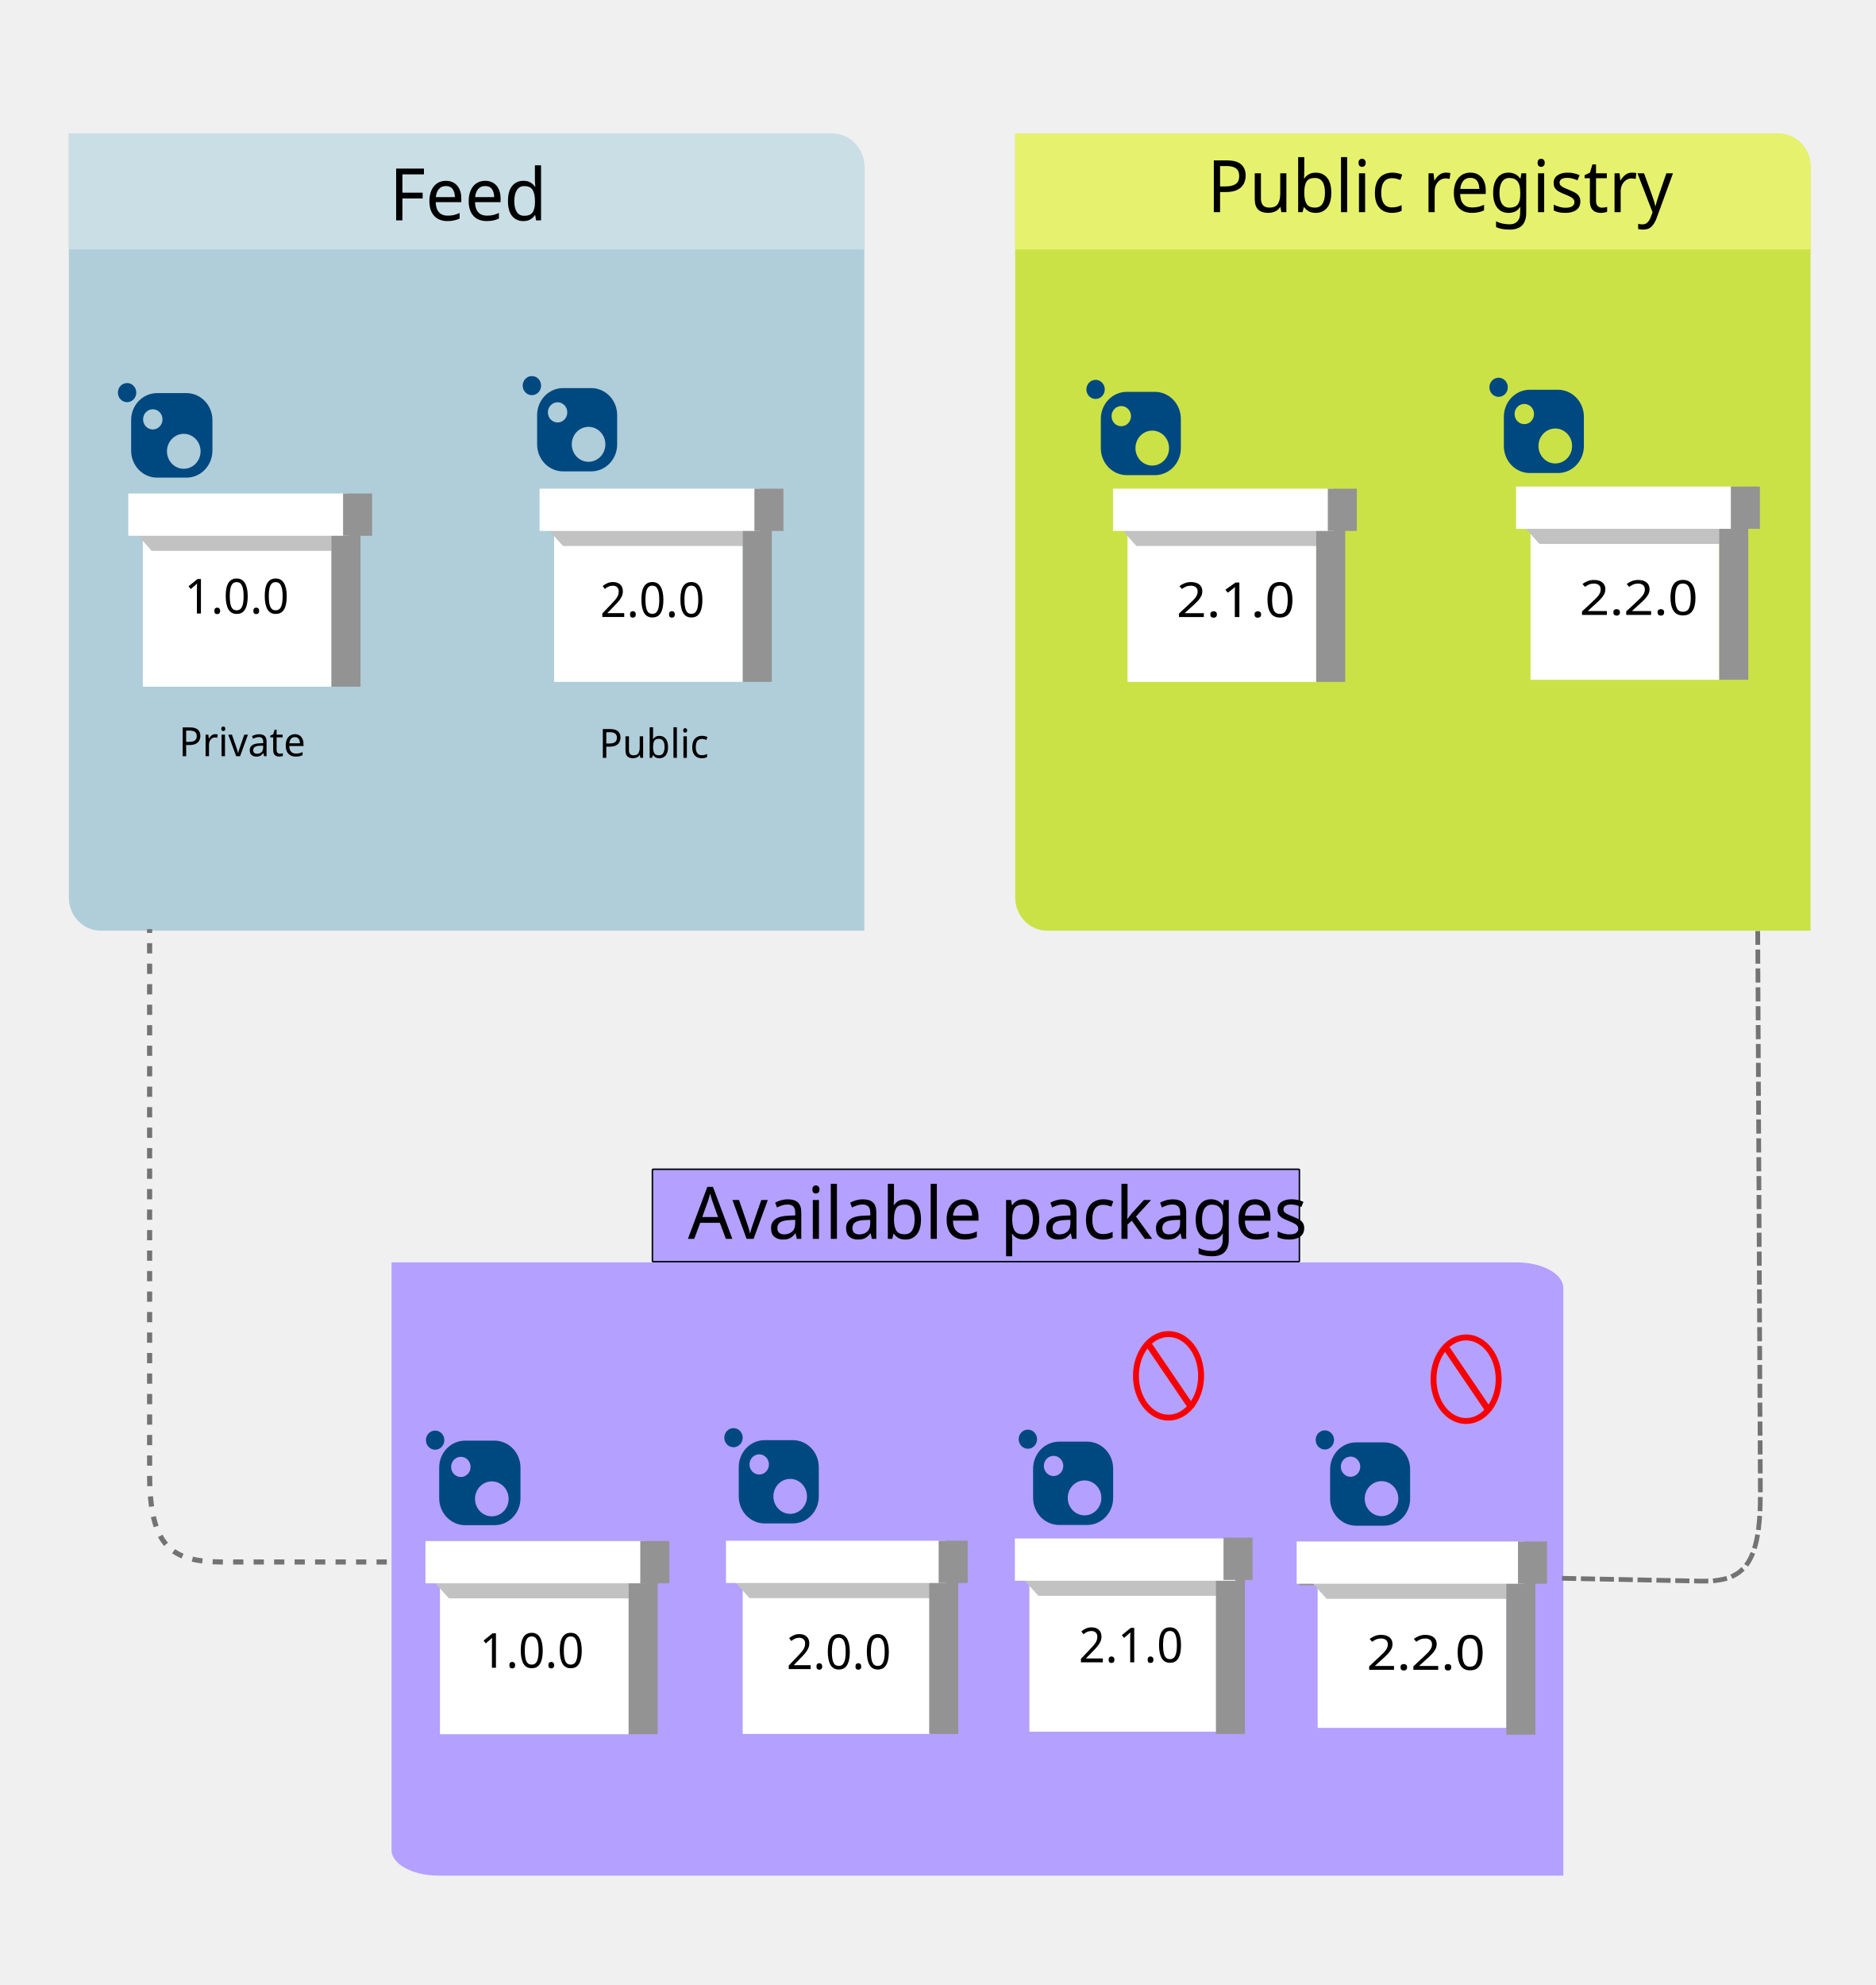
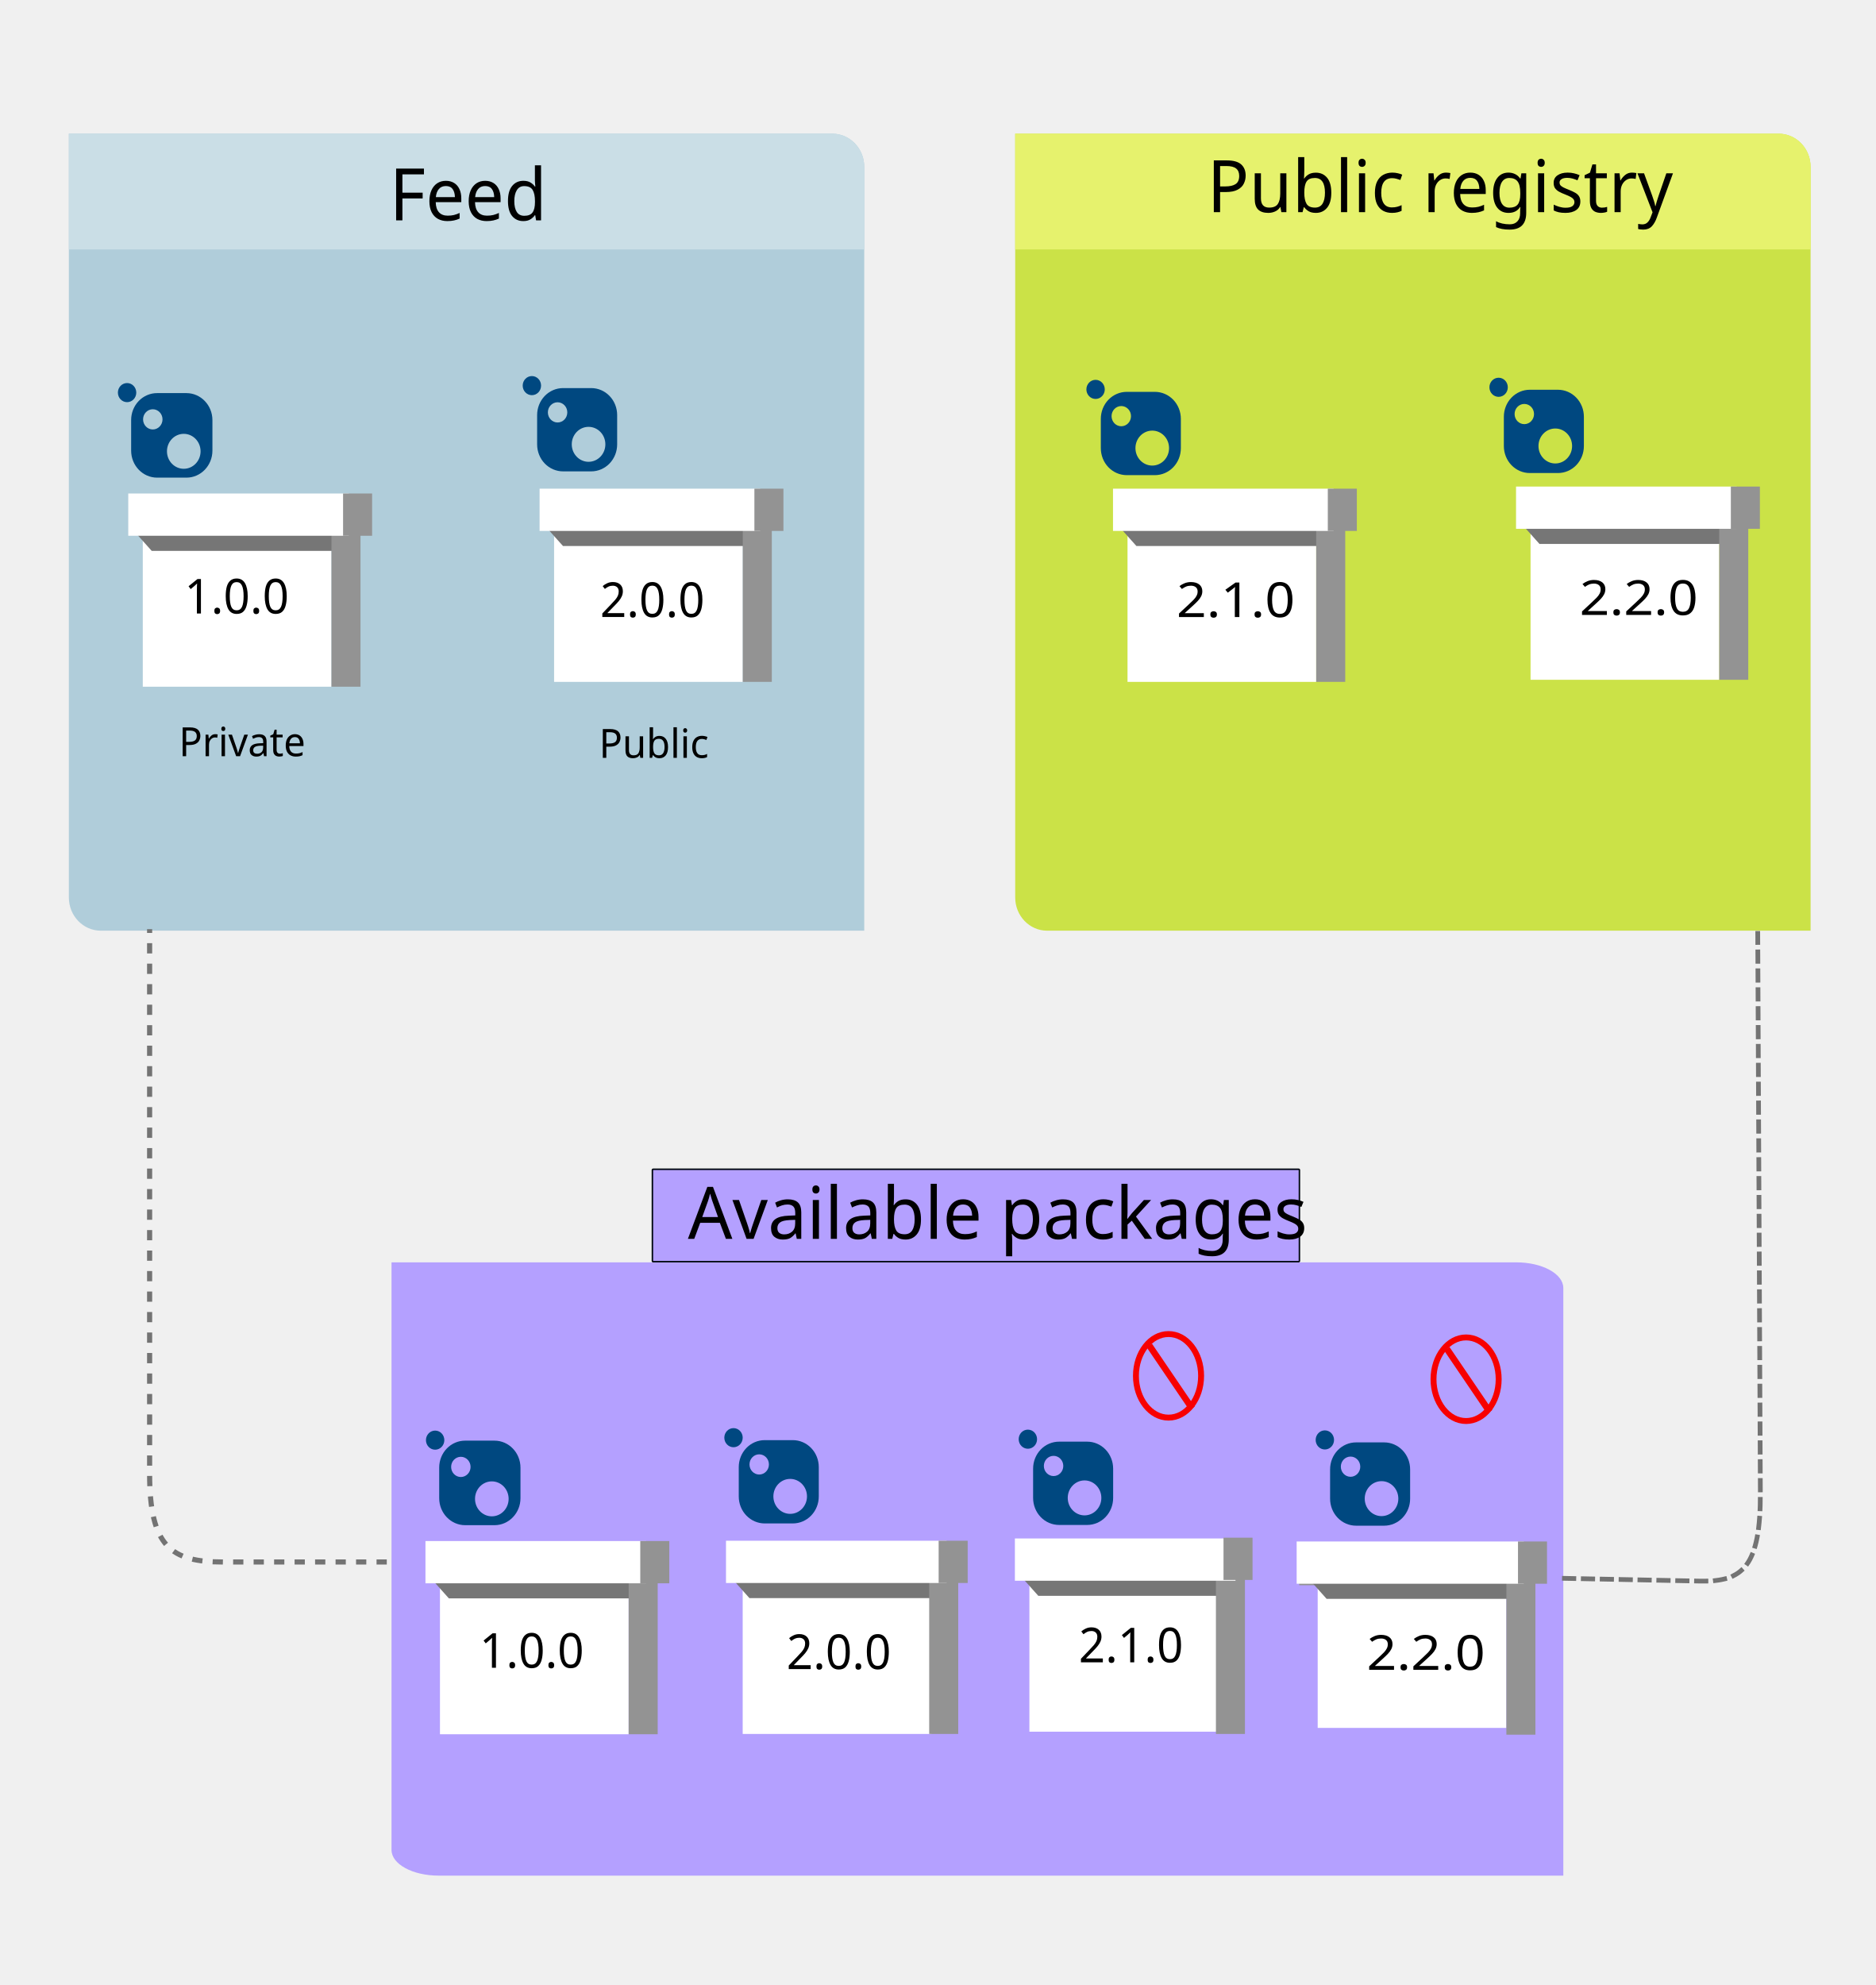
<svg xmlns="http://www.w3.org/2000/svg" xmlns:ns1="http://www.openswatchbook.org/uri/2009/osb" xmlns:xlink="http://www.w3.org/1999/xlink" viewBox="0 0 463 490" version="1.1" id="svg5370" width="463" height="490">
  <defs id="defs5374">
    <linearGradient id="linearGradient13520" ns1:paint="solid">
      <stop style="stop-color:#f80000;stop-opacity:1;" offset="0" id="stop13518" />
    </linearGradient>
    <marker style="overflow:visible" id="marker7231" refX="0" refY="0" orient="auto">
      <path transform="matrix(-0.8,0,0,-0.8,-10,0)" style="fill:#000000;fill-opacity:1;fill-rule:evenodd;stroke:#000000;stroke-width:1pt;stroke-opacity:1" d="M 0,0 5,-5 -12.5,0 5,5 Z" id="path7229" />
    </marker>
    <marker style="overflow:visible" id="marker7013" refX="0" refY="0" orient="auto">
      <path transform="matrix(0.4,0,0,0.4,2.96,0.4)" style="fill:#000000;fill-opacity:1;fill-rule:evenodd;stroke:#000000;stroke-width:1pt;stroke-opacity:1" d="m -2.5,-1 c 0,2.76 -2.24,5 -5,5 -2.76,0 -5,-2.24 -5,-5 0,-2.76 2.24,-5 5,-5 2.76,0 5,2.24 5,5 z" id="path7011" />
    </marker>
    <marker style="overflow:visible" id="DotS" refX="0" refY="0" orient="auto">
      <path transform="matrix(0.2,0,0,0.2,1.48,0.2)" style="fill:#000000;fill-opacity:1;fill-rule:evenodd;stroke:#000000;stroke-width:1pt;stroke-opacity:1" d="m -2.5,-1 c 0,2.76 -2.24,5 -5,5 -2.76,0 -5,-2.24 -5,-5 0,-2.76 2.24,-5 5,-5 2.76,0 5,2.24 5,5 z" id="path6500" />
    </marker>
    <marker style="overflow:visible" id="DotM-6" refX="0" refY="0" orient="auto">
      <path transform="matrix(0.4,0,0,0.4,2.96,0.4)" style="fill:#000000;fill-opacity:1;fill-rule:evenodd;stroke:#000000;stroke-width:1pt;stroke-opacity:1" d="m -2.5,-1 c 0,2.76 -2.24,5 -5,5 -2.76,0 -5,-2.24 -5,-5 0,-2.76 2.24,-5 5,-5 2.76,0 5,2.24 5,5 z" id="path6497-2" />
    </marker>
    <marker style="overflow:visible" id="Arrow1Lend-1" refX="0" refY="0" orient="auto">
      <path transform="matrix(-0.8,0,0,-0.8,-10,0)" style="fill:#000000;fill-opacity:1;fill-rule:evenodd;stroke:#000000;stroke-width:1pt;stroke-opacity:1" d="M 0,0 5,-5 -12.5,0 5,5 Z" id="path6436-7" />
    </marker>
    <linearGradient xlink:href="#linearGradient13520" id="linearGradient13522" x1="552.946" y1="396.939" x2="575.393" y2="396.939" gradientUnits="userSpaceOnUse" gradientTransform="matrix(0.7166667,0,0,0.745234,-42.37204,44.65195)" />
    <linearGradient xlink:href="#linearGradient13520" id="linearGradient13672" gradientUnits="userSpaceOnUse" x1="552.946" y1="396.939" x2="575.393" y2="396.939" gradientTransform="matrix(0.7166667,0,0,0.745234,-115.8363,43.81555)" />
  </defs>
  <path d="M 250.633,33 H 439.117 A 7.883,8.198 0 0 1 447,41.198 V 229.742 H 258.517 a 7.883,8.198 0 0 1 -7.883,-8.198 z" fill="#cbe247" id="path4566" style="stroke-width:0.731" />
  <path d="m 17,33 h 188.483 a 7.883,8.198 0 0 1 7.883,8.198 V 229.742 H 24.883 A 7.883,8.198 0 0 1 17,221.544 Z" fill="#b0cdda" id="path4568" style="stroke-width:0.731" />
  <path d="M 213.367,61.567 V 41.198 A 7.883,8.198 0 0 0 205.483,33 H 17 v 28.567 z" fill="#cadee6" id="path4570" style="stroke-width:0.731" />
  <path d="M 447,61.567 V 41.198 A 7.883,8.198 0 0 0 439.117,33 H 250.633 v 28.567 z" fill="#e6f26d" id="path4572" style="stroke-width:0.731" />
  <text font-size="24" font-family="SegoeUI, Segoe UI" id="text4580" style="font-style:normal;font-variant:normal;font-weight:normal;font-stretch:normal;font-size:17.54px;font-family:SegoeUI, 'Segoe UI';-inkscape-font-specification:'SegoeUI, Segoe UI, Normal';font-variant-ligatures:normal;font-variant-caps:normal;font-variant-numeric:normal;font-variant-east-asian:normal;stroke-width:0.731" x="303.877" y="51.362" transform="scale(0.9806461,1.019736)">
    <tspan id="tspan5482" x="303.877" y="51.362" style="stroke-width:0.731">Public registry</tspan>
  </text>
  <path d="M 96.661,311.612 H 374.338 a 11.614,6.332 0 0 1 11.614,6.332 V 463 H 108.275 a 11.614,6.332 0 0 1 -11.614,-6.332 z" fill="#b4a0ff" id="path4600" style="stroke-width:0.78" />
  <path d="m 188.796,355.501 a 6.401,6.656 0 0 0 -6.413,6.674 v 7.212 a 6.401,6.656 0 0 0 6.413,6.674 h 6.932 a 6.402,6.657 0 0 0 6.414,-6.674 v -7.212 a 6.402,6.657 0 0 0 -6.414,-6.674 z m -1.362,3.503 a 2.399,2.494 0 0 1 0,4.988 v 0 a 2.399,2.494 0 0 1 0,-4.988 z m 7.645,6.066 a 4.149,4.314 0 1 1 -4.147,4.314 4.148,4.313 0 0 1 4.147,-4.314 z M 181.088,352.534 a 2.269,2.359 0 1 1 -2.268,2.359 2.268,2.359 0 0 1 2.268,-2.359 z" fill="#004880" id="path4820" style="stroke-width:0.731" />
  <rect x="187.567" y="179.066" width="0" height="0" fill="#447995" id="rect4872" style="stroke-width:0.731" />
  <path d="m 261.468,355.875 a 6.401,6.656 0 0 0 -6.413,6.674 v 7.212 a 6.401,6.656 0 0 0 6.413,6.674 h 6.932 a 6.402,6.657 0 0 0 6.414,-6.674 v -7.212 a 6.402,6.657 0 0 0 -6.414,-6.674 z m -1.362,3.503 a 2.399,2.494 0 0 1 0,4.988 v 0 a 2.399,2.494 0 0 1 0,-4.988 z m 7.645,6.066 a 4.149,4.314 0 1 1 -4.147,4.314 4.148,4.313 0 0 1 4.147,-4.314 z M 253.76,352.908 a 2.269,2.359 0 1 1 -2.268,2.359 2.268,2.359 0 0 1 2.268,-2.359 z" fill="#004880" id="path5178" style="stroke-width:0.731" />
  <rect x="183.356" y="386.294" width="46.583" height="41.733" fill="#ffffff" id="rect4584-5" style="stroke-width:0.731" />
-   <polygon points="123,130 54.499,130 60.069,136 123,136 " fill="#c2c2c2" id="polygon4586-2" transform="matrix(0.7166667,0,0,0.745234,141.9698,293.1393)" />
+   <polygon points="123,130 54.499,130 60.069,136 123,136 " fill="#767676" id="polygon4586-2" transform="matrix(0.7166667,0,0,0.745234,141.9698,293.1393)" />
  <rect x="229.403" y="386.294" width="7.167" height="41.733" fill="#939393" id="rect4588-9" style="stroke-width:0.731" />
  <rect x="179.236" y="380.332" width="54.467" height="10.433" fill="#ffffff" id="rect4590-5" style="stroke-width:0.731" />
  <rect x="231.734" y="380.332" width="7.167" height="10.433" fill="#939393" id="rect4592-7" style="stroke-width:0.731" />
  <rect x="254.139" y="385.736" width="46.583" height="41.733" fill="#ffffff" id="rect4584-5-8" style="stroke-width:0.731" />
-   <polygon points="123,130 54.499,130 60.069,136 123,136 " fill="#c2c2c2" id="polygon4586-2-8" transform="matrix(0.7166667,0,0,0.745234,213.2891,292.5817)" />
+   <polygon points="123,130 54.499,130 60.069,136 123,136 " fill="#767676" id="polygon4586-2-8" transform="matrix(0.7166667,0,0,0.745234,213.2891,292.5817)" />
  <rect x="300.186" y="388.524" width="7.167" height="39.503" fill="#939393" id="rect4588-9-4" style="stroke-width:0.711" />
  <rect x="250.556" y="379.774" width="54.467" height="10.433" fill="#ffffff" id="rect4590-5-7" style="stroke-width:0.731" />
  <rect x="320.749" y="380.889" width="7.167" height="10.433" fill="#939393" id="rect4592-7-7" style="stroke-width:0.731" />
  <text font-size="16px" font-family="SegoeUI, 'Segoe UI'" id="text5176" x="271.566" y="402.406" style="font-style:normal;font-variant:normal;font-weight:normal;font-stretch:normal;font-size:11.693px;font-family:SegoeUI, 'Segoe UI';-inkscape-font-specification:'SegoeUI, Segoe UI, Normal';font-variant-ligatures:normal;font-variant-caps:normal;font-variant-numeric:normal;font-variant-east-asian:normal;stroke-width:0.731" transform="scale(0.9806461,1.019736)">
    <tspan id="tspan13394" x="271.566" y="402.406" style="stroke-width:0.731">2.1.0</tspan>
  </text>
  <text font-size="16px" font-family="SegoeUI, 'Segoe UI'" id="text4644" x="198.006" y="404.041" style="font-style:normal;font-variant:normal;font-weight:normal;font-stretch:normal;font-size:11.693px;font-family:SegoeUI, 'Segoe UI';-inkscape-font-specification:'SegoeUI, Segoe UI, Normal';font-variant-ligatures:normal;font-variant-caps:normal;font-variant-numeric:normal;font-variant-east-asian:normal;stroke-width:0.731" transform="scale(0.9806461,1.019736)">
    <tspan id="tspan13392" x="198.006" y="404.041" style="stroke-width:0.731">2.0.0</tspan>
  </text>
  <path d="m 108.43,362.27 v 7.553 a 6.414,6.67 0 0 0 6.414,6.67 h 7.238 a 6.414,6.67 0 0 0 6.414,-6.67 v -7.523 a 6.418,6.674 0 0 0 -6.418,-6.674 h -7.235 a 6.391,6.645 0 0 0 -6.414,6.644 z m 5.345,-2.657 a 2.399,2.494 0 0 1 0,4.989 v 0 a 2.399,2.494 0 0 1 0,-4.989 z m 7.645,6.067 a 4.149,4.314 0 1 1 -4.147,4.314 4.148,4.313 0 0 1 4.147,-4.314 z m -13.993,-12.538 a 2.269,2.359 0 1 1 -2.268,2.359 2.268,2.358 0 0 1 2.268,-2.359 z" fill="#004880" id="path4598" style="stroke-width:0.731" />
  <rect x="108.62" y="386.369" width="46.583" height="41.733" fill="#ffffff" id="rect4584" style="stroke-width:0.731" />
-   <polygon points="60.069,136 123,136 123,130 54.499,130 " fill="#c2c2c2" id="polygon4586" transform="matrix(0.7166667,0,0,0.745234,67.77036,293.2147)" />
+   <polygon points="60.069,136 123,136 123,130 54.499,130 " fill="#767676" id="polygon4586" transform="matrix(0.7166667,0,0,0.745234,67.77036,293.2147)" />
  <rect x="155.204" y="386.369" width="7.167" height="41.733" fill="#939393" id="rect4588" style="stroke-width:0.731" />
  <rect x="105.037" y="380.407" width="54.467" height="10.433" fill="#ffffff" id="rect4590" style="stroke-width:0.731" />
  <rect x="158.07" y="380.407" width="7.167" height="10.433" fill="#939393" id="rect4592" style="stroke-width:0.731" />
  <text font-size="16px" font-family="SegoeUI, 'Segoe UI'" id="text4596" x="120.704" y="403.728" style="font-style:normal;font-variant:normal;font-weight:normal;font-stretch:normal;font-size:11.693px;font-family:SegoeUI, 'Segoe UI';-inkscape-font-specification:'SegoeUI, Segoe UI, Normal';font-variant-ligatures:normal;font-variant-caps:normal;font-variant-numeric:normal;font-variant-east-asian:normal;stroke-width:0.731" transform="scale(0.9806461,1.019736)">
    <tspan id="tspan13390" x="120.704" y="403.728" style="stroke-width:0.731">1.0.0</tspan>
  </text>
  <path d="m 139.019,95.799 a 6.401,6.656 0 0 0 -6.413,6.674 v 7.212 a 6.401,6.656 0 0 0 6.413,6.674 h 6.932 a 6.402,6.657 0 0 0 6.414,-6.674 v -7.212 a 6.402,6.657 0 0 0 -6.414,-6.674 z m -1.362,3.503 a 2.399,2.494 0 0 1 0,4.988 v 0 a 2.399,2.494 0 0 1 0,-4.988 z m 7.645,6.066 a 4.149,4.314 0 1 1 -4.147,4.314 4.148,4.313 0 0 1 4.147,-4.314 z M 131.311,92.832 a 2.269,2.359 0 1 1 -2.268,2.359 2.268,2.359 0 0 1 2.268,-2.359 z" fill="#004880" id="path4820-0" style="stroke-width:0.731" />
  <path d="m 278.184,96.73 a 6.401,6.656 0 0 0 -6.413,6.674 v 7.212 a 6.401,6.656 0 0 0 6.413,6.674 h 6.932 a 6.402,6.657 0 0 0 6.414,-6.674 v -7.212 a 6.402,6.657 0 0 0 -6.414,-6.674 z m -1.362,3.503 a 2.399,2.494 0 0 1 0,4.988 v 0 a 2.399,2.494 0 0 1 0,-4.988 z m 7.645,6.066 a 4.149,4.314 0 1 1 -4.147,4.314 4.148,4.313 0 0 1 4.147,-4.314 z M 270.476,93.763 a 2.269,2.359 0 1 1 -2.268,2.359 2.268,2.359 0 0 1 2.268,-2.359 z" fill="#004880" id="path5178-0" style="stroke-width:0.731" />
  <rect x="136.796" y="126.591" width="46.583" height="41.733" fill="#ffffff" id="rect4584-5-2" style="stroke-width:0.731" />
-   <polygon points="123,130 54.499,130 60.069,136 123,136 " fill="#c2c2c2" id="polygon4586-2-1" transform="matrix(0.7166667,0,0,0.745234,95.94641,33.43704)" />
+   <polygon points="123,130 54.499,130 60.069,136 123,136 " fill="#767676" id="polygon4586-2-1" transform="matrix(0.7166667,0,0,0.745234,95.94641,33.43704)" />
  <rect x="183.38" y="126.591" width="7.167" height="41.733" fill="#939393" id="rect4588-9-3" style="stroke-width:0.731" />
  <rect x="133.213" y="120.629" width="54.467" height="10.433" fill="#ffffff" id="rect4590-5-9" style="stroke-width:0.731" />
  <rect x="186.246" y="120.629" width="7.167" height="10.433" fill="#939393" id="rect4592-7-1" style="stroke-width:0.731" />
  <rect x="278.363" y="126.591" width="46.583" height="41.733" fill="#ffffff" id="rect4584-5-8-7" style="stroke-width:0.731" />
-   <polygon points="60.069,136 123,136 123,130 54.499,130 " fill="#c2c2c2" id="polygon4586-2-8-1" transform="matrix(0.7166667,0,0,0.745234,237.5125,33.43705)" />
+   <polygon points="60.069,136 123,136 123,130 54.499,130 " fill="#767676" id="polygon4586-2-8-1" transform="matrix(0.7166667,0,0,0.745234,237.5125,33.43705)" />
  <rect x="324.946" y="126.591" width="7.167" height="41.733" fill="#939393" id="rect4588-9-4-5" style="stroke-width:0.731" />
  <rect x="274.779" y="120.629" width="54.467" height="10.433" fill="#ffffff" id="rect4590-5-7-5" style="stroke-width:0.731" />
  <rect x="327.812" y="120.629" width="7.167" height="10.433" fill="#939393" id="rect4592-7-7-6" style="stroke-width:0.731" />
  <text font-size="16px" font-family="SegoeUI, 'Segoe UI'" id="text5176-0" x="278.278" y="158.982" style="font-style:normal;font-variant:normal;font-weight:normal;font-stretch:normal;font-size:12.445px;font-family:SegoeUI, 'Segoe UI';-inkscape-font-specification:'SegoeUI, Segoe UI, Normal';font-variant-ligatures:normal;font-variant-caps:normal;font-variant-numeric:normal;font-variant-east-asian:normal;stroke-width:0.778" transform="scale(1.043748,0.9580856)">
    <tspan id="tspan13384" x="278.278" y="158.982" style="stroke-width:0.778">2.1.0</tspan>
  </text>
  <text font-size="16px" font-family="SegoeUI, 'Segoe UI'" id="text4644-2" x="151.075" y="149.365" style="font-style:normal;font-variant:normal;font-weight:normal;font-stretch:normal;font-size:11.693px;font-family:SegoeUI, 'Segoe UI';-inkscape-font-specification:'SegoeUI, Segoe UI, Normal';font-variant-ligatures:normal;font-variant-caps:normal;font-variant-numeric:normal;font-variant-east-asian:normal;stroke-width:0.731" transform="scale(0.9806461,1.019736)">
    <tspan id="tspan13386" x="151.075" y="149.365" style="stroke-width:0.731">2.0.0</tspan>
  </text>
  <path d="m 32.377,103.683 v 7.553 a 6.414,6.67 0 0 0 6.414,6.67 h 7.238 a 6.414,6.67 0 0 0 6.414,-6.67 v -7.523 a 6.418,6.674 0 0 0 -6.418,-6.674 h -7.235 a 6.391,6.645 0 0 0 -6.414,6.644 z m 5.345,-2.657 a 2.399,2.494 0 0 1 0,4.989 v 0 a 2.399,2.494 0 0 1 0,-4.989 z m 7.645,6.067 a 4.149,4.314 0 1 1 -4.147,4.314 4.148,4.313 0 0 1 4.147,-4.314 z M 31.374,94.556 a 2.269,2.359 0 1 1 -2.268,2.359 2.268,2.358 0 0 1 2.268,-2.359 z" fill="#004880" id="path4598-4" style="stroke-width:0.731" />
  <rect x="35.249" y="127.782" width="46.583" height="41.733" fill="#ffffff" id="rect4584-9" style="stroke-width:0.731" />
-   <polygon points="123,130 54.499,130 60.069,136 123,136 " fill="#c2c2c2" id="polygon4586-3" transform="matrix(0.7166667,0,0,0.745234,-5.601037,34.62767)" />
+   <polygon points="123,130 54.499,130 60.069,136 123,136 " fill="#767676" id="polygon4586-3" transform="matrix(0.7166667,0,0,0.745234,-5.601037,34.62767)" />
  <rect x="81.832" y="127.782" width="7.167" height="41.733" fill="#939393" id="rect4588-3" style="stroke-width:0.731" />
  <rect x="31.666" y="121.82" width="54.467" height="10.433" fill="#ffffff" id="rect4590-8" style="stroke-width:0.731" />
  <rect x="84.699" y="121.82" width="7.167" height="10.433" fill="#939393" id="rect4592-5" style="stroke-width:0.731" />
  <text font-size="16px" font-family="SegoeUI, 'Segoe UI'" id="text4596-1" x="46.431" y="148.506" style="font-style:normal;font-variant:normal;font-weight:normal;font-stretch:normal;font-size:11.693px;font-family:SegoeUI, 'Segoe UI';-inkscape-font-specification:'SegoeUI, Segoe UI, Normal';font-variant-ligatures:normal;font-variant-caps:normal;font-variant-numeric:normal;font-variant-east-asian:normal;stroke-width:0.731" transform="scale(0.9806461,1.019736)">
    <tspan id="tspan13388" x="46.431" y="148.506" style="stroke-width:0.731">1.0.0</tspan>
  </text>
  <path d="M 95.49,385.581 H 55.035 c -12.775,0 -18.098,-3.755 -18.098,-21.781 V 229.356" fill="none" stroke="#737373" stroke-miterlimit="10" stroke-width="1.265" stroke-dasharray="2.529, 2.529" id="path13122" />
  <path d="m 386.221,389.616 33.496,0.681 c 10.578,0.215 14.967,-3.546 14.881,-22.03 l -0.646,-137.858" fill="none" stroke="#737373" stroke-miterlimit="10" stroke-width="1.73" stroke-dasharray="3.461, 3.461" id="path13122-7" style="stroke-width:1.165;stroke-linecap:square;stroke-linejoin:round;stroke-miterlimit:10;stroke-dasharray:2.33, 2.33;stroke-dashoffset:0;paint-order:markers stroke fill" />
  <path d="m 377.685,96.21 a 6.401,6.656 0 0 0 -6.413,6.674 v 7.212 a 6.401,6.656 0 0 0 6.413,6.674 h 6.932 a 6.402,6.657 0 0 0 6.414,-6.674 v -7.212 a 6.402,6.657 0 0 0 -6.414,-6.674 z m -1.362,3.503 a 2.399,2.494 0 0 1 0,4.988 v 0 a 2.399,2.494 0 0 1 0,-4.988 z m 7.645,6.066 a 4.149,4.314 0 1 1 -4.147,4.314 4.148,4.313 0 0 1 4.147,-4.314 z M 369.977,93.243 a 2.269,2.359 0 1 1 -2.268,2.359 2.268,2.359 0 0 1 2.268,-2.359 z" fill="#004880" id="path5178-0-9" style="stroke-width:0.731" />
  <rect x="377.864" y="126.071" width="46.583" height="41.733" fill="#ffffff" id="rect4584-5-8-7-9" style="stroke-width:0.731" />
-   <polygon points="60.069,136 123,136 123,130 54.499,130 " fill="#c2c2c2" id="polygon4586-2-8-1-6" transform="matrix(0.7166667,0,0,0.745234,337.0137,32.91714)" />
+   <polygon points="60.069,136 123,136 123,130 54.499,130 " fill="#767676" id="polygon4586-2-8-1-6" transform="matrix(0.7166667,0,0,0.745234,337.0137,32.91714)" />
  <rect x="424.447" y="126.071" width="7.167" height="41.733" fill="#939393" id="rect4588-9-4-5-6" style="stroke-width:0.731" />
  <rect x="374.28" y="120.109" width="54.467" height="10.433" fill="#ffffff" id="rect4590-5-7-5-7" style="stroke-width:0.731" />
  <rect x="427.314" y="120.109" width="7.167" height="10.433" fill="#939393" id="rect4592-7-7-6-1" style="stroke-width:0.731" />
  <text font-size="16px" font-family="SegoeUI, 'Segoe UI'" id="text5176-0-8" x="373.609" y="158.439" style="font-style:normal;font-variant:normal;font-weight:normal;font-stretch:normal;font-size:12.445px;font-family:SegoeUI, 'Segoe UI';-inkscape-font-specification:'SegoeUI, Segoe UI, Normal';font-variant-ligatures:normal;font-variant-caps:normal;font-variant-numeric:normal;font-variant-east-asian:normal;stroke-width:0.778" transform="scale(1.043748,0.9580856)">
    <tspan id="tspan13444" x="373.609" y="158.439" style="stroke-width:0.778">2.2.0</tspan>
  </text>
  <path d="m 334.787,356.057 a 6.401,6.656 0 0 0 -6.413,6.674 v 7.212 a 6.401,6.656 0 0 0 6.413,6.674 h 6.932 a 6.402,6.657 0 0 0 6.414,-6.674 v -7.212 a 6.402,6.657 0 0 0 -6.414,-6.674 z m -1.362,3.503 a 2.399,2.494 0 0 1 0,4.988 v 0 a 2.399,2.494 0 0 1 0,-4.988 z m 7.645,6.066 a 4.149,4.314 0 1 1 -4.147,4.314 4.148,4.313 0 0 1 4.147,-4.314 z m -13.991,-12.536 a 2.269,2.359 0 1 1 -2.268,2.359 2.268,2.359 0 0 1 2.268,-2.359 z" fill="#004880" id="path5178-0-9-9" style="stroke-width:0.731" />
  <rect x="325.313" y="386.475" width="46.583" height="40.06" fill="#ffffff" id="rect4584-5-8-7-9-3" style="stroke-width:0.716" />
-   <polygon points="123,136 123,130 54.499,130 60.069,136 " fill="#c2c2c2" id="polygon4586-2-8-1-6-4" transform="matrix(0.7166667,0,0,0.745234,284.4626,293.3212)" />
+   <polygon points="123,136 123,130 54.499,130 60.069,136 " fill="#767676" id="polygon4586-2-8-1-6-4" transform="matrix(0.7166667,0,0,0.745234,284.4626,293.3212)" />
  <rect x="371.896" y="386.475" width="7.167" height="41.733" fill="#939393" id="rect4588-9-4-5-6-4" style="stroke-width:0.731" />
  <rect x="320.121" y="380.514" width="56.075" height="10.433" fill="#ffffff" id="rect4590-5-7-5-7-8" style="stroke-width:0.742" />
  <rect x="374.763" y="380.514" width="7.167" height="10.433" fill="#939393" id="rect4592-7-7-6-1-0" style="stroke-width:0.731" />
  <text font-size="16px" font-family="SegoeUI, 'Segoe UI'" id="text5176-0-8-4" x="323.26" y="430.236" style="font-style:normal;font-variant:normal;font-weight:normal;font-stretch:normal;font-size:12.445px;font-family:SegoeUI, 'Segoe UI';-inkscape-font-specification:'SegoeUI, Segoe UI, Normal';font-variant-ligatures:normal;font-variant-caps:normal;font-variant-numeric:normal;font-variant-east-asian:normal;stroke-width:0.778" transform="scale(1.043748,0.9580856)">
    <tspan id="tspan13444-0" x="323.26" y="430.236" style="stroke-width:0.778">2.2.0</tspan>
  </text>
  <rect x="302.061" y="379.578" width="7.167" height="10.433" fill="#939393" id="rect4592-7-7-6-1-0-0" style="stroke-width:0.731" />
  <ellipse style="fill:none;fill-opacity:1;stroke:url(#linearGradient13522);stroke-width:1.462;stroke-linecap:square;stroke-linejoin:round;stroke-miterlimit:10;stroke-dasharray:none;stroke-dashoffset:0;paint-order:fill markers stroke" id="path13516" cx="361.949" cy="340.464" rx="8.044" ry="10.316" />
  <path style="fill:none;stroke:#f70000;stroke-width:1.588;stroke-linecap:butt;stroke-linejoin:miter;stroke-miterlimit:4;stroke-dasharray:none;stroke-opacity:1" d="m 357.212,332.98 c 10.547,15.527 10.547,15.527 10.547,15.527" id="path13642" />
  <ellipse style="fill:none;fill-opacity:1;stroke:url(#linearGradient13672);stroke-width:1.462;stroke-linecap:square;stroke-linejoin:round;stroke-miterlimit:10;stroke-dasharray:none;stroke-dashoffset:0;paint-order:fill markers stroke" id="path13516-9" cx="288.485" cy="339.628" rx="8.044" ry="10.316" />
  <path style="fill:none;stroke:#f70000;stroke-width:1.588;stroke-linecap:butt;stroke-linejoin:miter;stroke-miterlimit:4;stroke-dasharray:none;stroke-opacity:1" d="m 283.748,332.143 c 10.547,15.527 10.547,15.527 10.547,15.527" id="path13642-8" />
  <text font-size="24px" font-family="SegoeUI, 'Segoe UI'" id="text4578-0" x="45.037" y="183.054" style="font-style:normal;font-variant:normal;font-weight:normal;font-stretch:normal;font-size:9.744px;font-family:SegoeUI, 'Segoe UI';-inkscape-font-specification:'SegoeUI, Segoe UI, Normal';font-variant-ligatures:normal;font-variant-caps:normal;font-variant-numeric:normal;font-variant-east-asian:normal;stroke-width:0.219;stroke-miterlimit:7;stroke-dasharray:none" transform="scale(0.9806461,1.019736)">
    <tspan id="tspan13704" x="45.037" y="183.054" style="stroke-width:0.219">Private</tspan>
  </text>
  <text font-size="24px" font-family="SegoeUI, 'Segoe UI'" id="text4578-0-8" x="150.81" y="183.45" style="font-style:normal;font-variant:normal;font-weight:normal;font-stretch:normal;font-size:9.744px;font-family:SegoeUI, 'Segoe UI';-inkscape-font-specification:'SegoeUI, Segoe UI, Normal';font-variant-ligatures:normal;font-variant-caps:normal;font-variant-numeric:normal;font-variant-east-asian:normal;stroke-width:0.219;stroke-miterlimit:7;stroke-dasharray:none" transform="scale(0.9806461,1.019736)">
    <tspan id="tspan14100" x="150.81" y="183.45" style="stroke-width:0.219">Public</tspan>
  </text>
  <text transform="scale(0.9806461,1.019736)" font-size="17.54px" font-family="SegoeUI, 'Segoe UI'" id="text4578" x="98.027" y="53.349" style="font-style:normal;font-variant:normal;font-weight:normal;font-stretch:normal;font-size:17.54px;font-family:SegoeUI, 'Segoe UI';-inkscape-font-specification:'SegoeUI, Segoe UI, Normal';font-variant-ligatures:normal;font-variant-caps:normal;font-variant-numeric:normal;font-variant-east-asian:normal;stroke-width:0.731;stroke-miterlimit:4;stroke-dasharray:none">
    <tspan id="tspan963" x="98.027" y="53.349">Feed</tspan>
  </text>
  <rect style="opacity:0.998;fill:#b4a0ff;fill-opacity:1;stroke:#00070f;stroke-width:0.74;stroke-linecap:square;stroke-linejoin:round;stroke-miterlimit:4;stroke-dasharray:none;paint-order:markers stroke fill" id="rect964" width="159.366" height="22.438" x="161.249" y="288.823" />
  <text transform="scale(0.9806461,1.019736)" font-size="17.54px" font-family="SegoeUI, 'Segoe UI'" id="text4578-3" x="173.182" y="299.891" style="font-style:normal;font-variant:normal;font-weight:normal;font-stretch:normal;font-size:17.54px;font-family:SegoeUI, 'Segoe UI';-inkscape-font-specification:'SegoeUI, Segoe UI, Normal';font-variant-ligatures:normal;font-variant-caps:normal;font-variant-numeric:normal;font-variant-east-asian:normal;stroke-width:0.731;stroke-miterlimit:4;stroke-dasharray:none">
    <tspan id="tspan989" x="173.182" y="299.891">Available packages</tspan>
  </text>
</svg>
